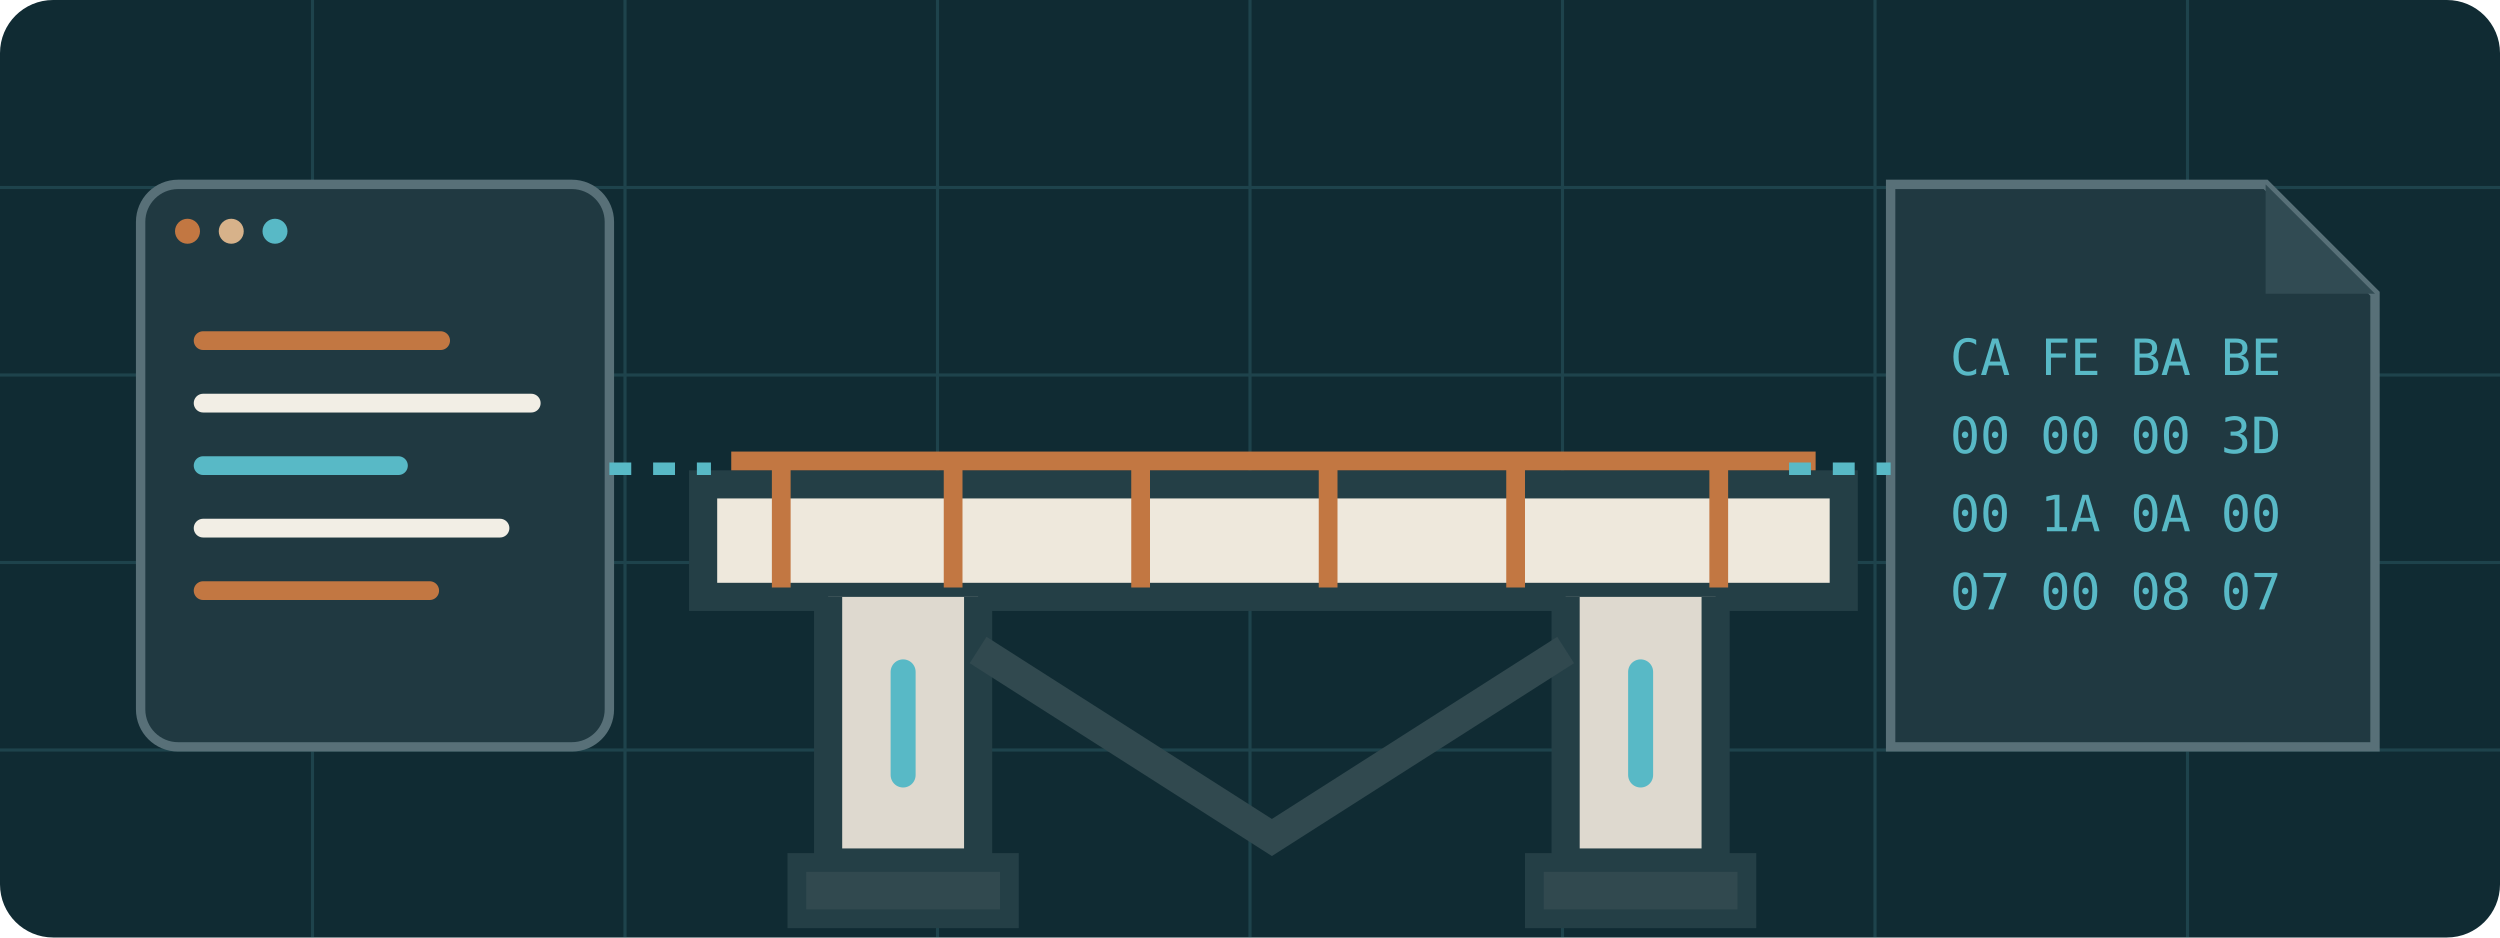
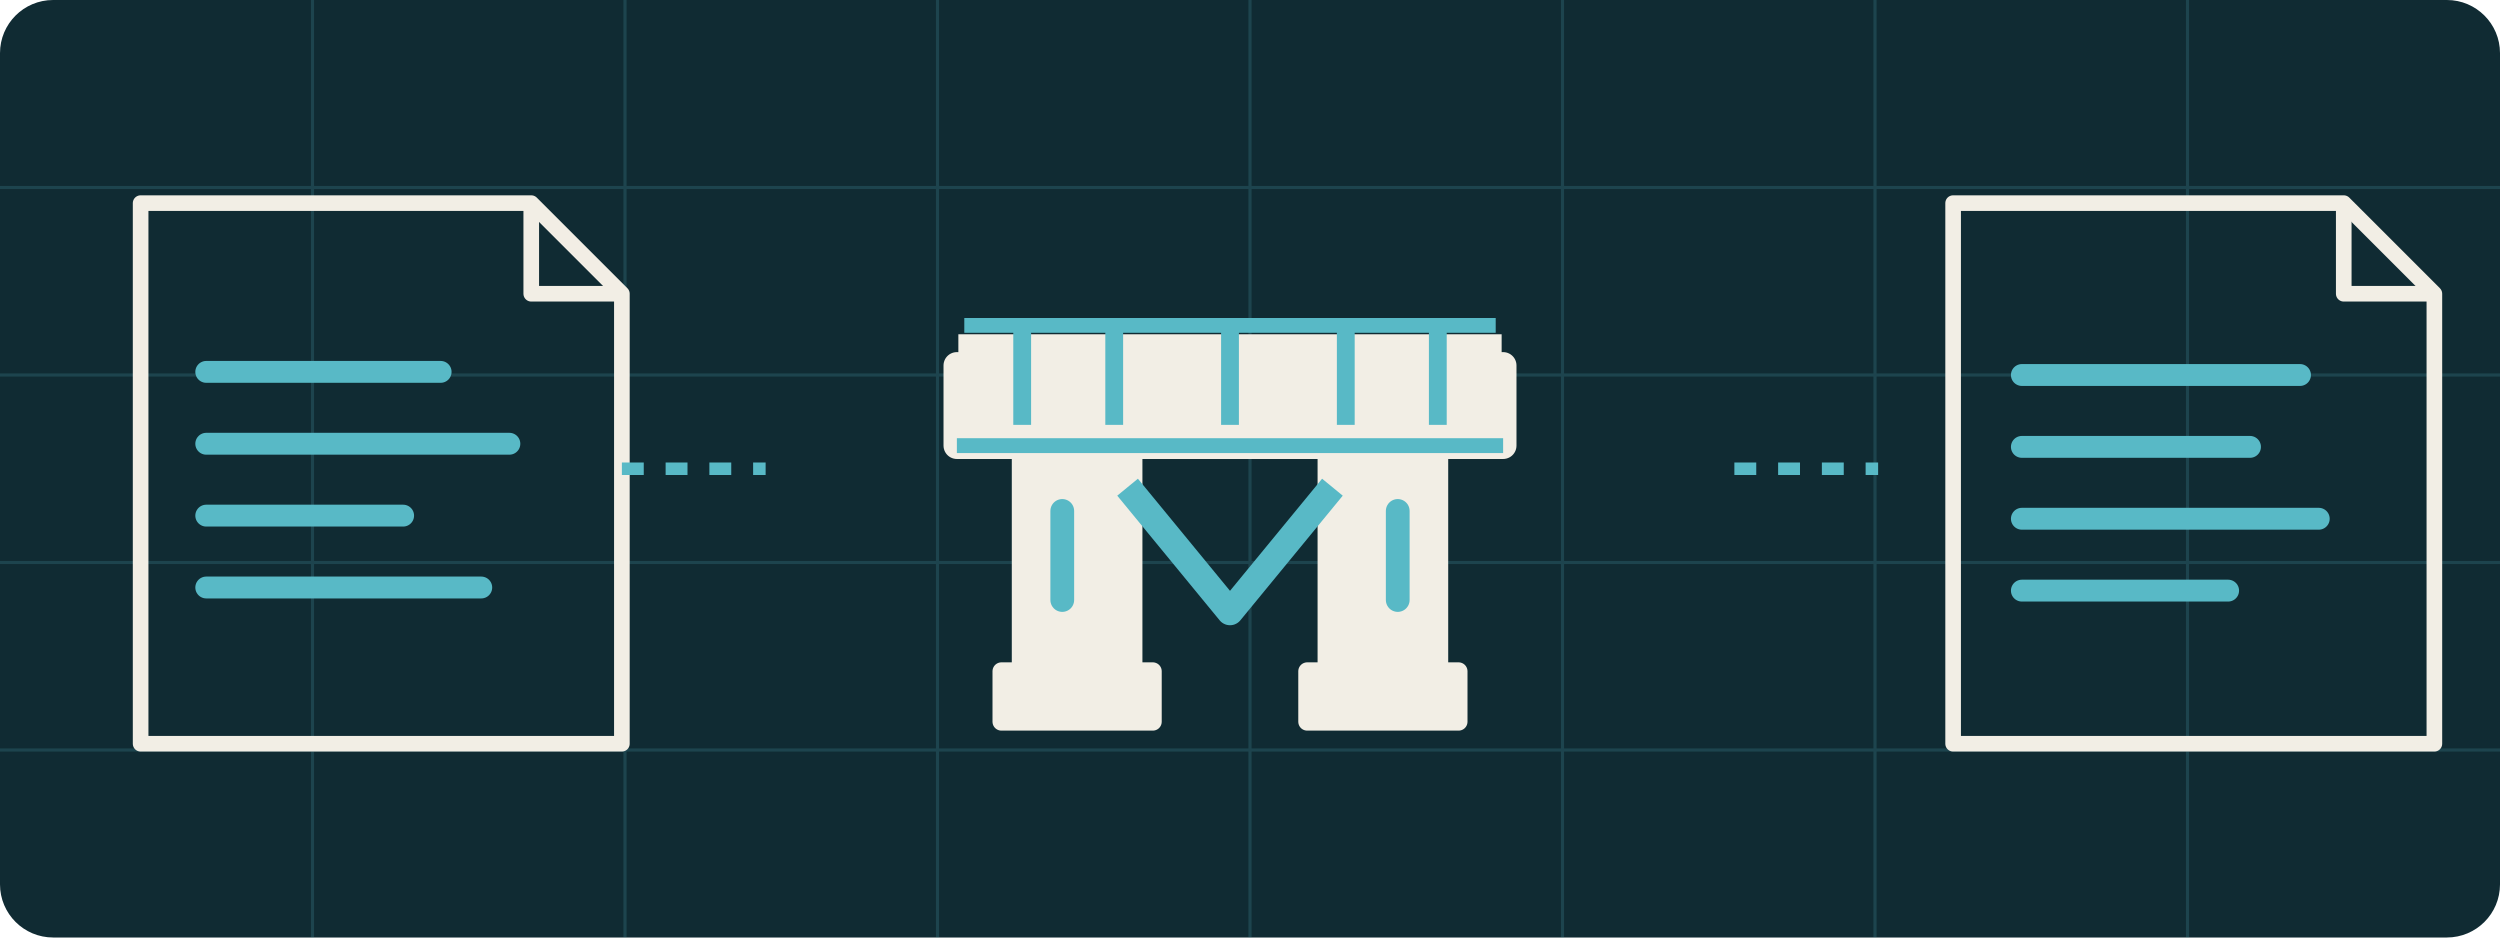
<svg xmlns="http://www.w3.org/2000/svg" viewBox="0 0 1600 600" role="img" aria-labelledby="title desc">
  <rect width="1600" height="600" rx="34" fill="#102B33" />
-   <g opacity=".18" stroke="#5DAFBA" stroke-width="2">
+   <g opacity=".18" stroke="#58B9C6" stroke-width="2">
    <path d="M0 120h1600M0 240h1600M0 360h1600M0 480h1600" />
    <path d="M200 0v600M400 0v600M600 0v600M800 0v600M1000 0v600M1200 0v600M1400 0v600" />
  </g>
-   <g transform="translate(90 118)">
-     <rect width="300" height="360" rx="24" fill="#203941" stroke="#587078" stroke-width="6" />
-     <circle cx="30" cy="30" r="8" fill="#C27742" />
-     <circle cx="58" cy="30" r="8" fill="#D7B28A" />
-     <circle cx="86" cy="30" r="8" fill="#58B9C6" />
-     <g stroke-linecap="round" stroke-width="12">
-       <path d="M40 100h152" stroke="#C27742" />
-       <path d="M40 140h210" stroke="#F2EEE5" />
-       <path d="M40 180h125" stroke="#58B9C6" />
-       <path d="M40 220h190" stroke="#F2EEE5" />
-       <path d="M40 260h145" stroke="#C27742" />
+   <g transform="translate(90 130)" fill="none" stroke="#F2EEE5" stroke-width="10" stroke-linejoin="round">
+     <path d="M0 0h250l58 58v288H0z" />
+     <path d="M250 0v58h58" />
+     <path d="M42 108h150M42 154h194M42 200h126M42 246h176" stroke="#58B9C6" stroke-width="14" stroke-linecap="round" />
+   </g>
+   <g transform="translate(1250 130)" fill="none" stroke="#F2EEE5" stroke-width="10" stroke-linejoin="round">
+     <path d="M0 0h250l58 58v288H0z" />
+     <path d="M250 0v58h58" />
+     <g stroke="#58B9C6" stroke-width="14" stroke-linecap="round">
+       <path d="M44 110h178M44 156h146M44 202h190M44 248h132" />
    </g>
  </g>
-   <g transform="translate(1210 118)">
-     <path d="M0 0h240l70 70v290H0z" fill="#203941" stroke="#587078" stroke-width="6" />
-     <path d="M240 0v70h70" fill="#314B53" />
-     <g fill="#58B9C6" font-family="ui-monospace,monospace" font-size="32">
-       <text x="38" y="122">CA FE BA BE</text>
-       <text x="38" y="172">00 00 00 3D</text>
-       <text x="38" y="222">00 1A 0A 00</text>
-       <text x="38" y="272">07 00 08 07</text>
-     </g>
+   <g transform="translate(544 42) scale(.95)" fill="none" stroke-linejoin="round">
+     <path d="M72 202h368v54H72z" fill="#F2EEE5" stroke="#F2EEE5" stroke-width="18" />
+     <path d="M82 190h348" stroke="#F2EEE5" stroke-width="18" stroke-linecap="square" />
+     <path d="M82 175h348" stroke="#58B9C6" stroke-width="10" stroke-linecap="square" />
+     <path d="M116 170v72M178 170v72M256 170v72M334 170v72M396 170v72" stroke="#58B9C6" stroke-width="12" />
+     <path d="M118 254v154h70V254M324 254v154h70V254" fill="#F2EEE5" stroke="#F2EEE5" stroke-width="18" />
+     <path d="M102 408h102v34H102zM308 408h102v34H308z" fill="#F2EEE5" stroke="#F2EEE5" stroke-width="12" />
+     <path d="M187 284l69 84 69-84" stroke="#58B9C6" stroke-width="18" />
+     <path d="M143 300v60M369 300v60" stroke="#58B9C6" stroke-width="16" stroke-linecap="round" />
+     <path d="M72 256h368" stroke="#58B9C6" stroke-width="10" />
  </g>
-   <g transform="translate(420 140)">
-     <path d="M30 170h730v72H30z" fill="#EEE8DC" stroke="#243F46" stroke-width="18" />
-     <path d="M48 155h694" stroke="#C27742" stroke-width="12" />
-     <path d="M80 150v86M190 150v86M310 150v86M430 150v86M550 150v86M680 150v86" stroke="#C27742" stroke-width="12" />
-     <path d="M110 242v170h96V242M582 242v170h96V242" fill="#DED9CF" stroke="#243F46" stroke-width="18" />
-     <path d="M90 412h136v36H90zM562 412h136v36H562z" fill="#31494F" stroke="#243F46" stroke-width="12" />
-     <path d="M206 276l188 120 188-120" fill="none" stroke="#31494F" stroke-width="20" />
-     <path d="M158 290v66M630 290v66" stroke="#58B9C6" stroke-width="16" stroke-linecap="round" />
-   </g>
-   <path d="M390 300h65M1145 300h65" stroke="#58B9C6" stroke-width="8" stroke-dasharray="14 14" />
+   <path d="M398 300h92M1110 300h92" stroke="#58B9C6" stroke-width="8" stroke-dasharray="14 14" />
</svg>
